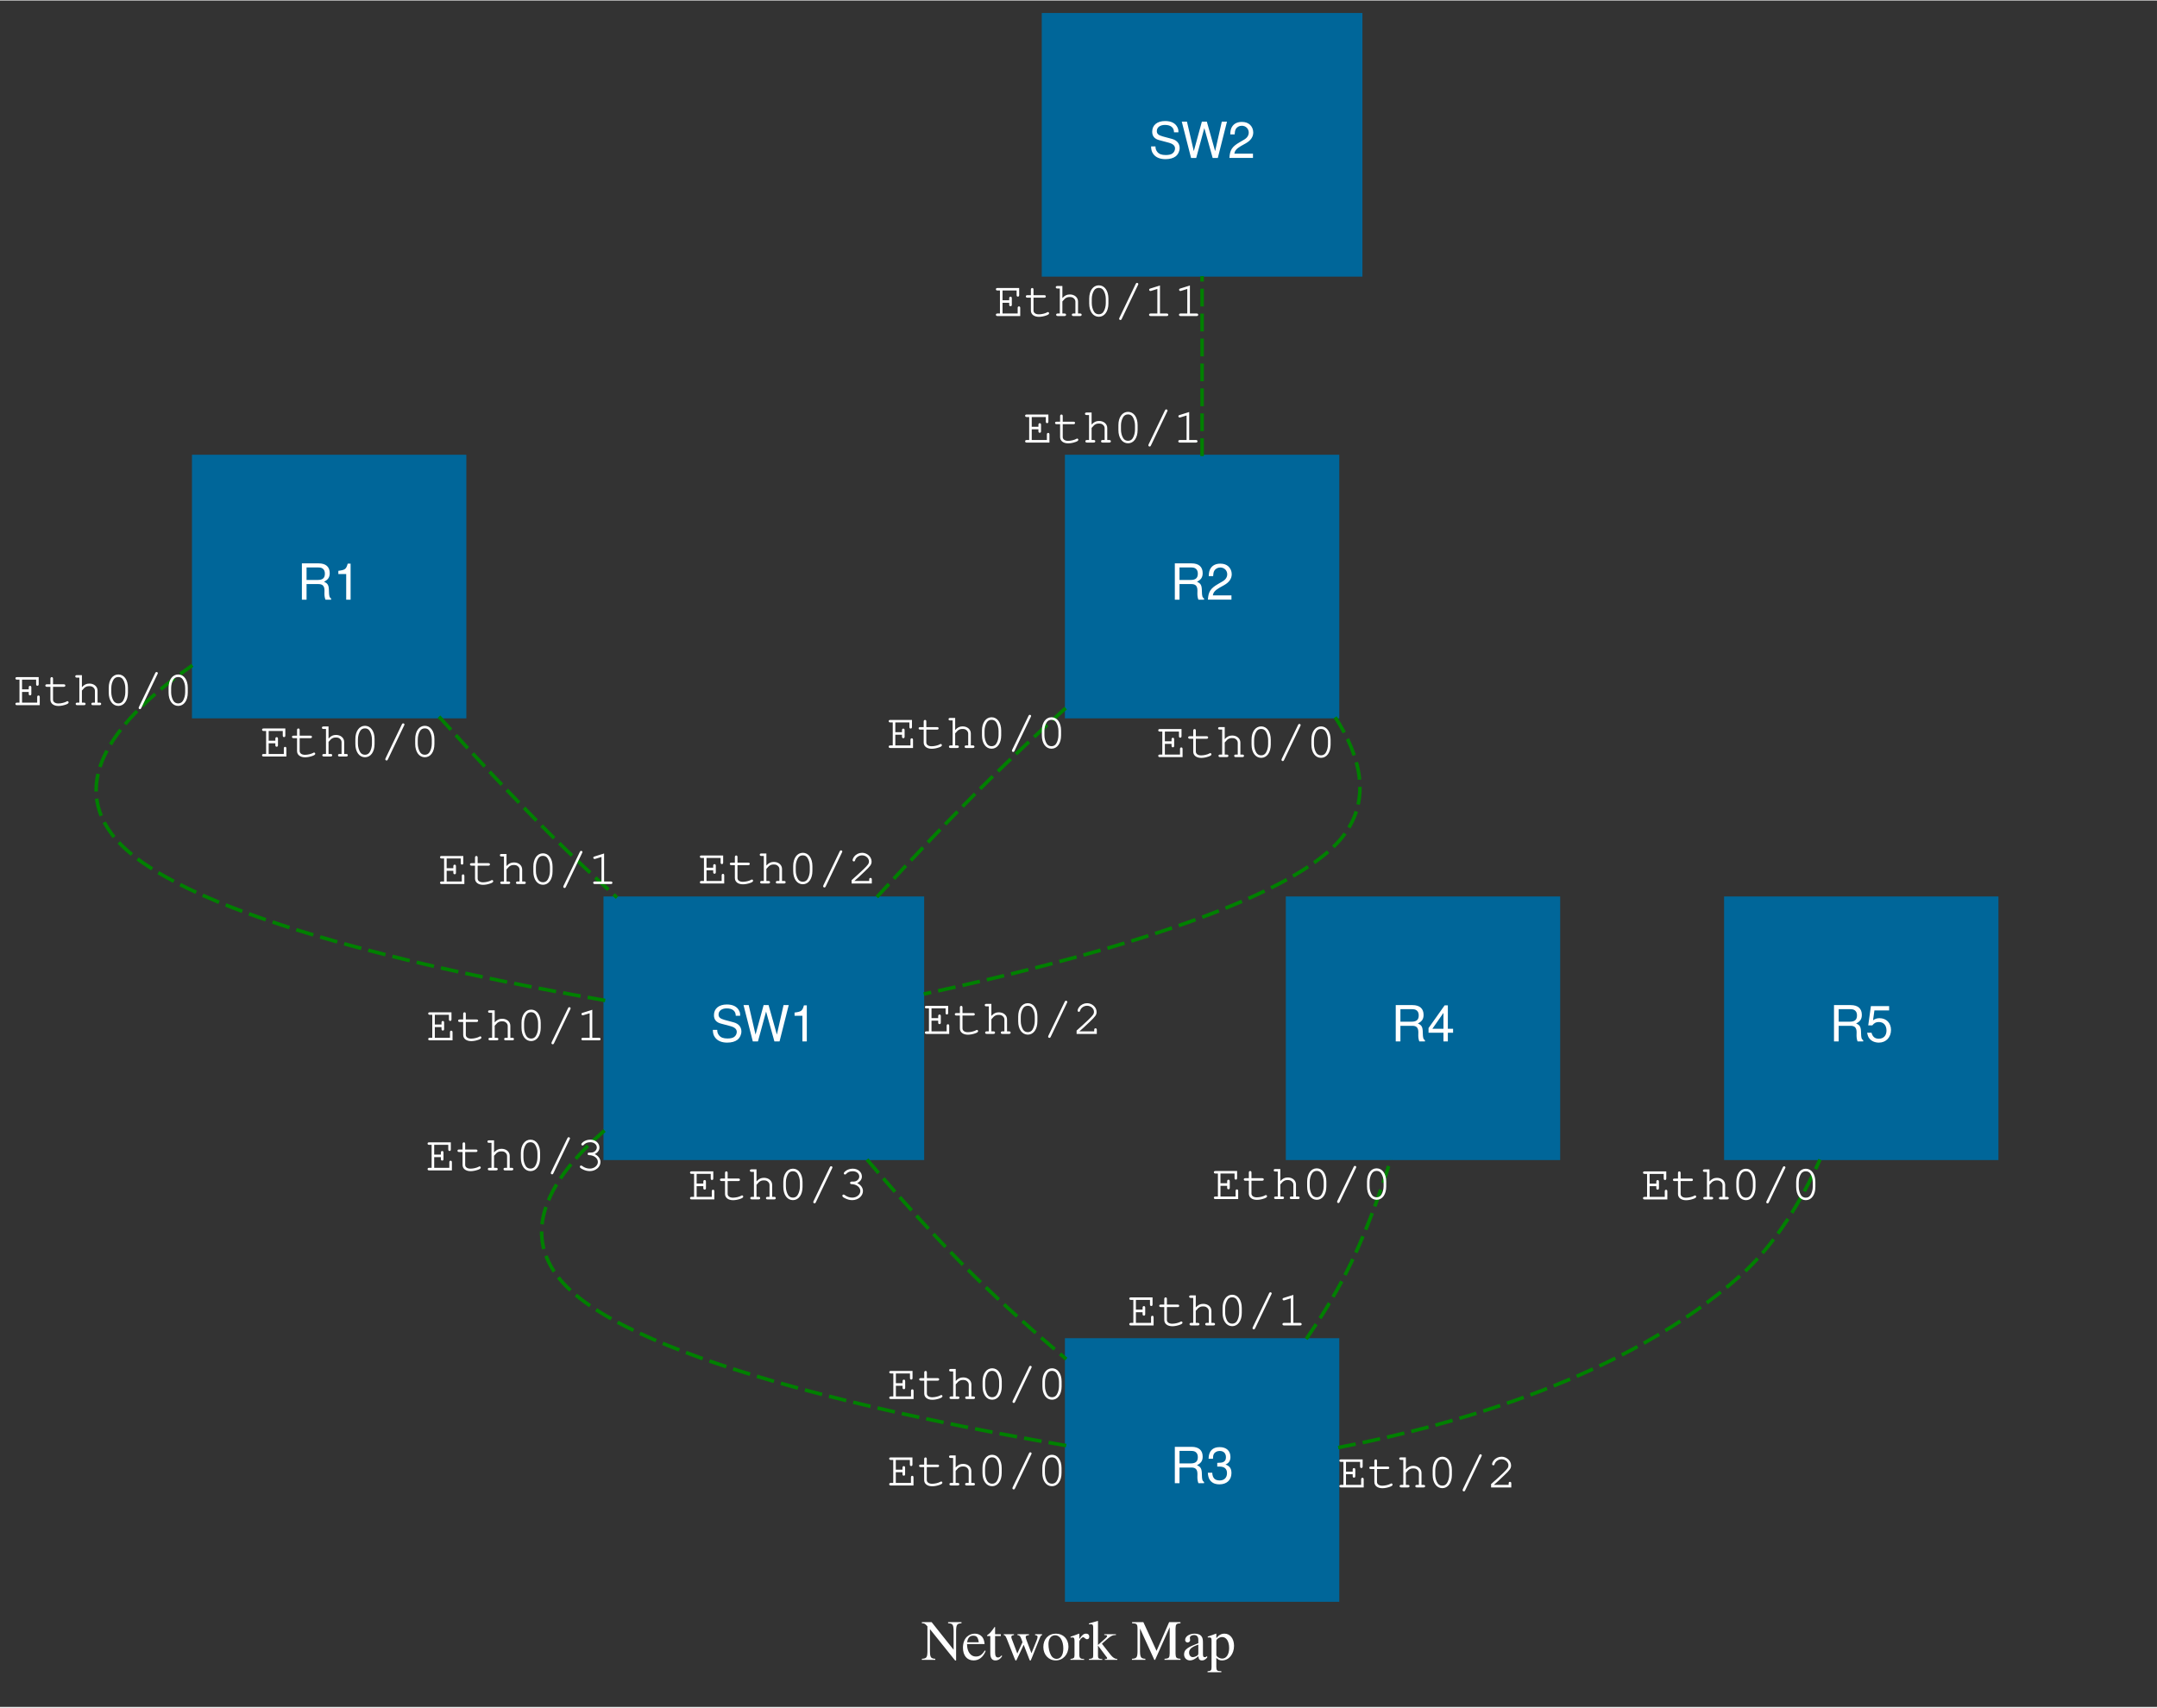
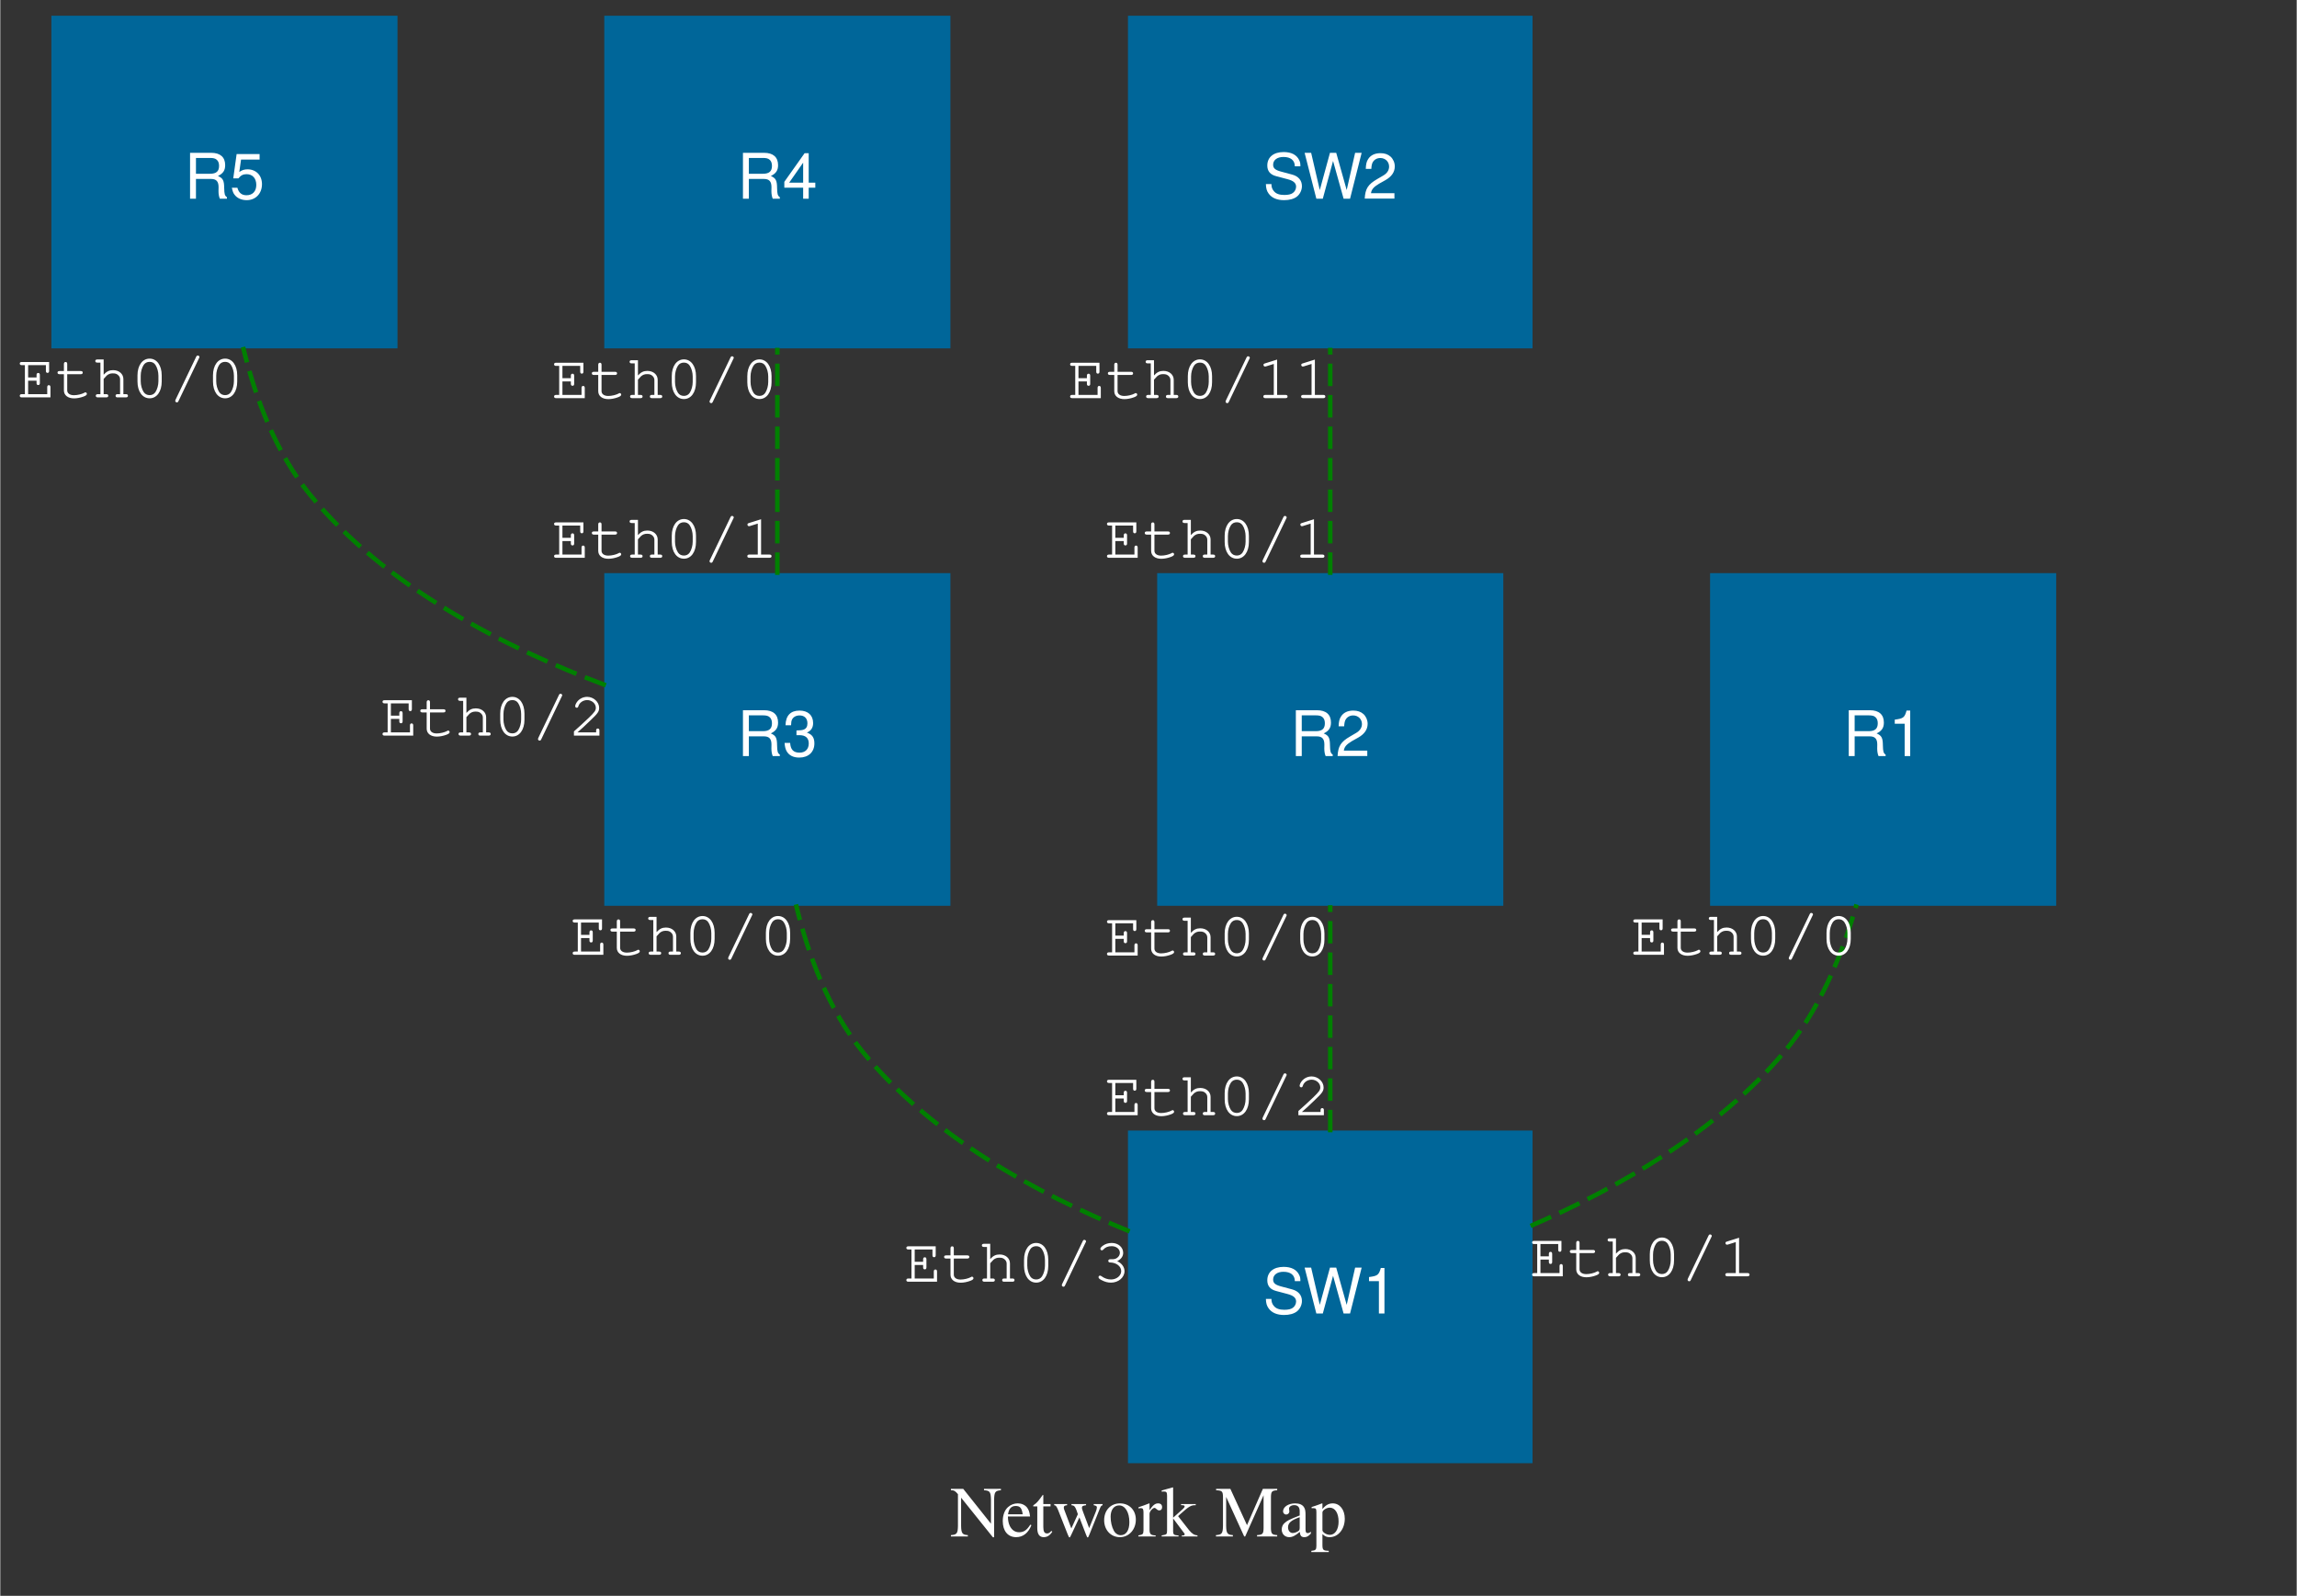
- <svg xmlns="http://www.w3.org/2000/svg" width="605pt" height="479pt" viewBox="0.00 0.00 605.38 479.00">
-   <g id="graph0" class="graph" transform="scale(1 1) rotate(0) translate(4 475)">
-     <polygon fill="#333333" stroke="none" points="-4,4 -4,-475 601.377,-475 601.377,4 -4,4" />
-     <text text-anchor="middle" x="298.688" y="-9.2" font-family="Times,serif" font-size="16.00" fill="white">Network Map</text>
+ <svg xmlns="http://www.w3.org/2000/svg" width="511pt" height="355pt" viewBox="0.00 0.00 510.86 355.00">
+   <g id="graph0" class="graph" transform="scale(1 1) rotate(0) translate(4 351)">
+     <polygon fill="#333333" stroke="none" points="-4,4 -4,-351 506.861,-351 506.861,4 -4,4" />
+     <text text-anchor="middle" x="251.431" y="-9.2" font-family="Times,serif" font-size="16.00" fill="white">Network Map</text>
    <g id="node1" class="node">
-       <polygon fill="#006699" stroke="#006699" points="433.377,-223 357.377,-223 357.377,-150 433.377,-150 433.377,-223" />
-       <text text-anchor="middle" x="395.377" y="-182.8" font-family="Helvetica,sans-Serif" font-size="14.00" fill="white">R4</text>
+       <polygon fill="#006699" stroke="#006699" points="336.361,-99 247.361,-99 247.361,-26 336.361,-26 336.361,-99" />
+       <text text-anchor="middle" x="291.861" y="-58.8" font-family="Helvetica,sans-Serif" font-size="14.00" fill="white">SW1</text>
    </g>
    <g id="node2" class="node">
-       <polygon fill="#006699" stroke="#006699" points="254.877,-223 165.877,-223 165.877,-150 254.877,-150 254.877,-223" />
-       <text text-anchor="middle" x="210.377" y="-182.8" font-family="Helvetica,sans-Serif" font-size="14.00" fill="white">SW1</text>
+       <polygon fill="#006699" stroke="#006699" points="206.861,-223 130.861,-223 130.861,-150 206.861,-150 206.861,-223" />
+       <text text-anchor="middle" x="168.861" y="-182.8" font-family="Helvetica,sans-Serif" font-size="14.00" fill="white">R3</text>
+     </g>
+     <g id="edge3" class="edge">
+       <path fill="none" stroke="green" stroke-dasharray="5,2" d="M247.227,-77.072C226.46,-85.49 203.049,-98.338 187.861,-117 180.305,-126.285 175.747,-138.368 173,-149.796" />
+       <text text-anchor="middle" x="237.861" y="-120.8" font-family="Courier,monospace" font-size="14.00" fill="white">            </text>
+       <text text-anchor="middle" x="148" y="-138.596" font-family="Courier,monospace" font-size="14.00" fill="white">Eth0/0</text>
+       <text text-anchor="middle" x="222.227" y="-65.872" font-family="Courier,monospace" font-size="14.00" fill="white">Eth0/3</text>
+     </g>
+     <g id="node5" class="node">
+       <polygon fill="#006699" stroke="#006699" points="329.861,-223 253.861,-223 253.861,-150 329.861,-150 329.861,-223" />
+       <text text-anchor="middle" x="291.861" y="-182.8" font-family="Helvetica,sans-Serif" font-size="14.00" fill="white">R2</text>
+     </g>
+     <g id="edge2" class="edge">
+       <path fill="none" stroke="green" stroke-dasharray="5,2" d="M291.861,-99.115C291.861,-115.01 291.861,-133.704 291.861,-149.629" />
+       <text text-anchor="middle" x="341.861" y="-120.8" font-family="Courier,monospace" font-size="14.00" fill="white">            </text>
+       <text text-anchor="middle" x="266.861" y="-138.429" font-family="Courier,monospace" font-size="14.00" fill="white">Eth0/0</text>
+       <text text-anchor="middle" x="266.861" y="-102.915" font-family="Courier,monospace" font-size="14.00" fill="white">Eth0/2</text>
+     </g>
+     <g id="node7" class="node">
+       <polygon fill="#006699" stroke="#006699" points="452.861,-223 376.861,-223 376.861,-150 452.861,-150 452.861,-223" />
+       <text text-anchor="middle" x="414.861" y="-182.8" font-family="Helvetica,sans-Serif" font-size="14.00" fill="white">R1</text>
+     </g>
+     <g id="edge1" class="edge">
+       <path fill="none" stroke="green" stroke-dasharray="5,2" d="M336.437,-78.279C356.149,-86.824 378.146,-99.43 392.861,-117 400.641,-126.288 405.683,-138.373 408.946,-149.8" />
+       <text text-anchor="middle" x="452.861" y="-120.8" font-family="Courier,monospace" font-size="14.00" fill="white">            </text>
+       <text text-anchor="middle" x="383.946" y="-138.6" font-family="Courier,monospace" font-size="14.00" fill="white">Eth0/0</text>
+       <text text-anchor="middle" x="361.437" y="-67.079" font-family="Courier,monospace" font-size="14.00" fill="white">Eth0/1</text>
+     </g>
+     <g id="node4" class="node">
+       <polygon fill="#006699" stroke="#006699" points="83.861,-347 7.861,-347 7.861,-274 83.861,-274 83.861,-347" />
+       <text text-anchor="middle" x="45.861" y="-306.8" font-family="Helvetica,sans-Serif" font-size="14.00" fill="white">R5</text>
+     </g>
+     <g id="edge6" class="edge">
+       <path fill="none" stroke="green" stroke-dasharray="5,2" d="M130.698,-198.554C108.49,-206.844 81.651,-220.37 64.861,-241 57.305,-250.285 52.747,-262.368 50,-273.796" />
+       <text text-anchor="middle" x="114.861" y="-244.8" font-family="Courier,monospace" font-size="14.00" fill="white">            </text>
+       <text text-anchor="middle" x="25" y="-262.596" font-family="Courier,monospace" font-size="14.00" fill="white">Eth0/0</text>
+       <text text-anchor="middle" x="105.698" y="-187.354" font-family="Courier,monospace" font-size="14.00" fill="white">Eth0/2</text>
+     </g>
+     <g id="node6" class="node">
+       <polygon fill="#006699" stroke="#006699" points="206.861,-347 130.861,-347 130.861,-274 206.861,-274 206.861,-347" />
+       <text text-anchor="middle" x="168.861" y="-306.8" font-family="Helvetica,sans-Serif" font-size="14.00" fill="white">R4</text>
+     </g>
+     <g id="edge5" class="edge">
+       <path fill="none" stroke="green" stroke-dasharray="5,2" d="M168.861,-223.115C168.861,-239.01 168.861,-257.704 168.861,-273.629" />
+       <text text-anchor="middle" x="218.861" y="-244.8" font-family="Courier,monospace" font-size="14.00" fill="white">            </text>
+       <text text-anchor="middle" x="143.861" y="-262.429" font-family="Courier,monospace" font-size="14.00" fill="white">Eth0/0</text>
+       <text text-anchor="middle" x="143.861" y="-226.915" font-family="Courier,monospace" font-size="14.00" fill="white">Eth0/1</text>
    </g>
    <g id="node3" class="node">
-       <polygon fill="#006699" stroke="#006699" points="126.377,-347 50.377,-347 50.377,-274 126.377,-274 126.377,-347" />
-       <text text-anchor="middle" x="88.377" y="-306.8" font-family="Helvetica,sans-Serif" font-size="14.00" fill="white">R1</text>
-     </g>
-     <g id="edge1" class="edge">
-       <path fill="none" stroke="green" stroke-dasharray="5,2" d="M165.848,-194.308C117.215,-202.759 44.003,-218.817 27.377,-241 14.865,-257.693 31.132,-275.238 50,-288.393" />
-       <text text-anchor="middle" x="77.377" y="-244.8" font-family="Courier,monospace" font-size="14.00" fill="white">            </text>
-       <text text-anchor="middle" x="25" y="-277.193" font-family="Courier,monospace" font-size="14.00" fill="white">Eth0/0</text>
-       <text text-anchor="middle" x="140.848" y="-183.108" font-family="Courier,monospace" font-size="14.00" fill="white">Eth0/1</text>
-     </g>
-     <g id="node4" class="node">
-       <polygon fill="#006699" stroke="#006699" points="371.377,-347 295.377,-347 295.377,-274 371.377,-274 371.377,-347" />
-       <text text-anchor="middle" x="333.377" y="-306.8" font-family="Helvetica,sans-Serif" font-size="14.00" fill="white">R2</text>
-     </g>
-     <g id="edge2" class="edge">
-       <path fill="none" stroke="green" stroke-dasharray="5,2" d="M242.098,-223.33C251.911,-234.046 262.9,-245.684 273.377,-256 280.238,-262.757 287.76,-269.758 295.087,-276.38" />
-       <text text-anchor="middle" x="323.377" y="-244.8" font-family="Courier,monospace" font-size="14.00" fill="white">            </text>
-       <text text-anchor="middle" x="270.087" y="-265.18" font-family="Courier,monospace" font-size="14.00" fill="white">Eth0/0</text>
-       <text text-anchor="middle" x="217.098" y="-227.13" font-family="Courier,monospace" font-size="14.00" fill="white">Eth0/2</text>
-     </g>
-     <g id="node7" class="node">
-       <polygon fill="#006699" stroke="#006699" points="371.377,-99 295.377,-99 295.377,-26 371.377,-26 371.377,-99" />
-       <text text-anchor="middle" x="333.377" y="-58.8" font-family="Helvetica,sans-Serif" font-size="14.00" fill="white">R3</text>
-     </g>
-     <g id="edge3" class="edge">
-       <path fill="none" stroke="green" stroke-dasharray="5,2" d="M239.33,-149.66C248.578,-138.832 259.091,-127.135 269.377,-117 277.423,-109.072 286.507,-101.008 295.25,-93.628" />
-       <text text-anchor="middle" x="319.377" y="-120.8" font-family="Courier,monospace" font-size="14.00" fill="white">            </text>
-       <text text-anchor="middle" x="270.25" y="-82.428" font-family="Courier,monospace" font-size="14.00" fill="white">Eth0/0</text>
-       <text text-anchor="middle" x="214.33" y="-138.46" font-family="Courier,monospace" font-size="14.00" fill="white">Eth0/3</text>
+       <polygon fill="#006699" stroke="#006699" points="336.361,-347 247.361,-347 247.361,-274 336.361,-274 336.361,-347" />
+       <text text-anchor="middle" x="291.861" y="-306.8" font-family="Helvetica,sans-Serif" font-size="14.00" fill="white">SW2</text>
    </g>
    <g id="edge4" class="edge">
-       <path fill="none" stroke="green" stroke-dasharray="5,2" d="M119.215,-273.981C128.95,-263.167 139.903,-251.396 150.377,-241 156.32,-235.101 162.773,-229.028 169.171,-223.187" />
-       <text text-anchor="middle" x="200.377" y="-244.8" font-family="Courier,monospace" font-size="14.00" fill="white">            </text>
-       <text text-anchor="middle" x="144.171" y="-226.987" font-family="Courier,monospace" font-size="14.00" fill="white">Eth0/1</text>
-       <text text-anchor="middle" x="94.215" y="-262.781" font-family="Courier,monospace" font-size="14.00" fill="white">Eth0/0</text>
-     </g>
-     <g id="edge5" class="edge">
-       <path fill="none" stroke="green" stroke-dasharray="5,2" d="M370.742,-273.815C377.733,-262.994 380.808,-251.261 373.377,-241 359.313,-221.582 298.468,-205.428 255.247,-196.112" />
-       <text text-anchor="middle" x="428.377" y="-244.8" font-family="Courier,monospace" font-size="14.00" fill="white">            </text>
-       <text text-anchor="middle" x="280.247" y="-184.912" font-family="Courier,monospace" font-size="14.00" fill="white">Eth0/2</text>
-       <text text-anchor="middle" x="345.742" y="-262.615" font-family="Courier,monospace" font-size="14.00" fill="white">Eth0/0</text>
-     </g>
-     <g id="node5" class="node">
-       <polygon fill="#006699" stroke="#006699" points="377.877,-471 288.877,-471 288.877,-398 377.877,-398 377.877,-471" />
-       <text text-anchor="middle" x="333.377" y="-430.8" font-family="Helvetica,sans-Serif" font-size="14.00" fill="white">SW2</text>
-     </g>
-     <g id="edge6" class="edge">
-       <path fill="none" stroke="green" stroke-dasharray="5,2" d="M333.377,-347.115C333.377,-363.01 333.377,-381.704 333.377,-397.629" />
-       <text text-anchor="middle" x="383.377" y="-368.8" font-family="Courier,monospace" font-size="14.00" fill="white">            </text>
-       <text text-anchor="middle" x="304.377" y="-386.429" font-family="Courier,monospace" font-size="14.00" fill="white">Eth0/11</text>
-       <text text-anchor="middle" x="308.377" y="-350.915" font-family="Courier,monospace" font-size="14.00" fill="white">Eth0/1</text>
-     </g>
-     <g id="node6" class="node">
-       <polygon fill="#006699" stroke="#006699" points="556.377,-223 480.377,-223 480.377,-150 556.377,-150 556.377,-223" />
-       <text text-anchor="middle" x="518.377" y="-182.8" font-family="Helvetica,sans-Serif" font-size="14.00" fill="white">R5</text>
-     </g>
-     <g id="edge8" class="edge">
-       <path fill="none" stroke="green" stroke-dasharray="5,2" d="M362.612,-99.278C366.552,-105.007 370.292,-111.023 373.377,-117 378.646,-127.212 382.97,-138.931 386.346,-149.755" />
-       <text text-anchor="middle" x="430.377" y="-120.8" font-family="Courier,monospace" font-size="14.00" fill="white">            </text>
-       <text text-anchor="middle" x="361.346" y="-138.555" font-family="Courier,monospace" font-size="14.00" fill="white">Eth0/0</text>
-       <text text-anchor="middle" x="337.612" y="-103.079" font-family="Courier,monospace" font-size="14.00" fill="white">Eth0/1</text>
-     </g>
-     <g id="edge7" class="edge">
-       <path fill="none" stroke="green" stroke-dasharray="5,2" d="M295.226,-69.351C247.371,-77.559 169.489,-94.097 152.377,-117 142.023,-130.856 151.553,-145.575 165.669,-157.803" />
-       <text text-anchor="middle" x="202.377" y="-120.8" font-family="Courier,monospace" font-size="14.00" fill="white">            </text>
-       <text text-anchor="middle" x="140.669" y="-146.603" font-family="Courier,monospace" font-size="14.00" fill="white">Eth0/3</text>
-       <text text-anchor="middle" x="270.226" y="-58.151" font-family="Courier,monospace" font-size="14.00" fill="white">Eth0/0</text>
-     </g>
-     <g id="edge9" class="edge">
-       <path fill="none" stroke="green" stroke-dasharray="5,2" d="M371.575,-68.804C404.817,-75.176 452.534,-88.773 484.377,-117 494.212,-125.719 501.526,-137.939 506.796,-149.648" />
-       <text text-anchor="middle" x="547.377" y="-120.8" font-family="Courier,monospace" font-size="14.00" fill="white">            </text>
-       <text text-anchor="middle" x="481.796" y="-138.448" font-family="Courier,monospace" font-size="14.00" fill="white">Eth0/0</text>
-       <text text-anchor="middle" x="396.575" y="-57.604" font-family="Courier,monospace" font-size="14.00" fill="white">Eth0/2</text>
+       <path fill="none" stroke="green" stroke-dasharray="5,2" d="M291.861,-223.115C291.861,-239.01 291.861,-257.704 291.861,-273.629" />
+       <text text-anchor="middle" x="341.861" y="-244.8" font-family="Courier,monospace" font-size="14.00" fill="white">            </text>
+       <text text-anchor="middle" x="262.861" y="-262.429" font-family="Courier,monospace" font-size="14.00" fill="white">Eth0/11</text>
+       <text text-anchor="middle" x="266.861" y="-226.915" font-family="Courier,monospace" font-size="14.00" fill="white">Eth0/1</text>
    </g>
  </g>
</svg>
